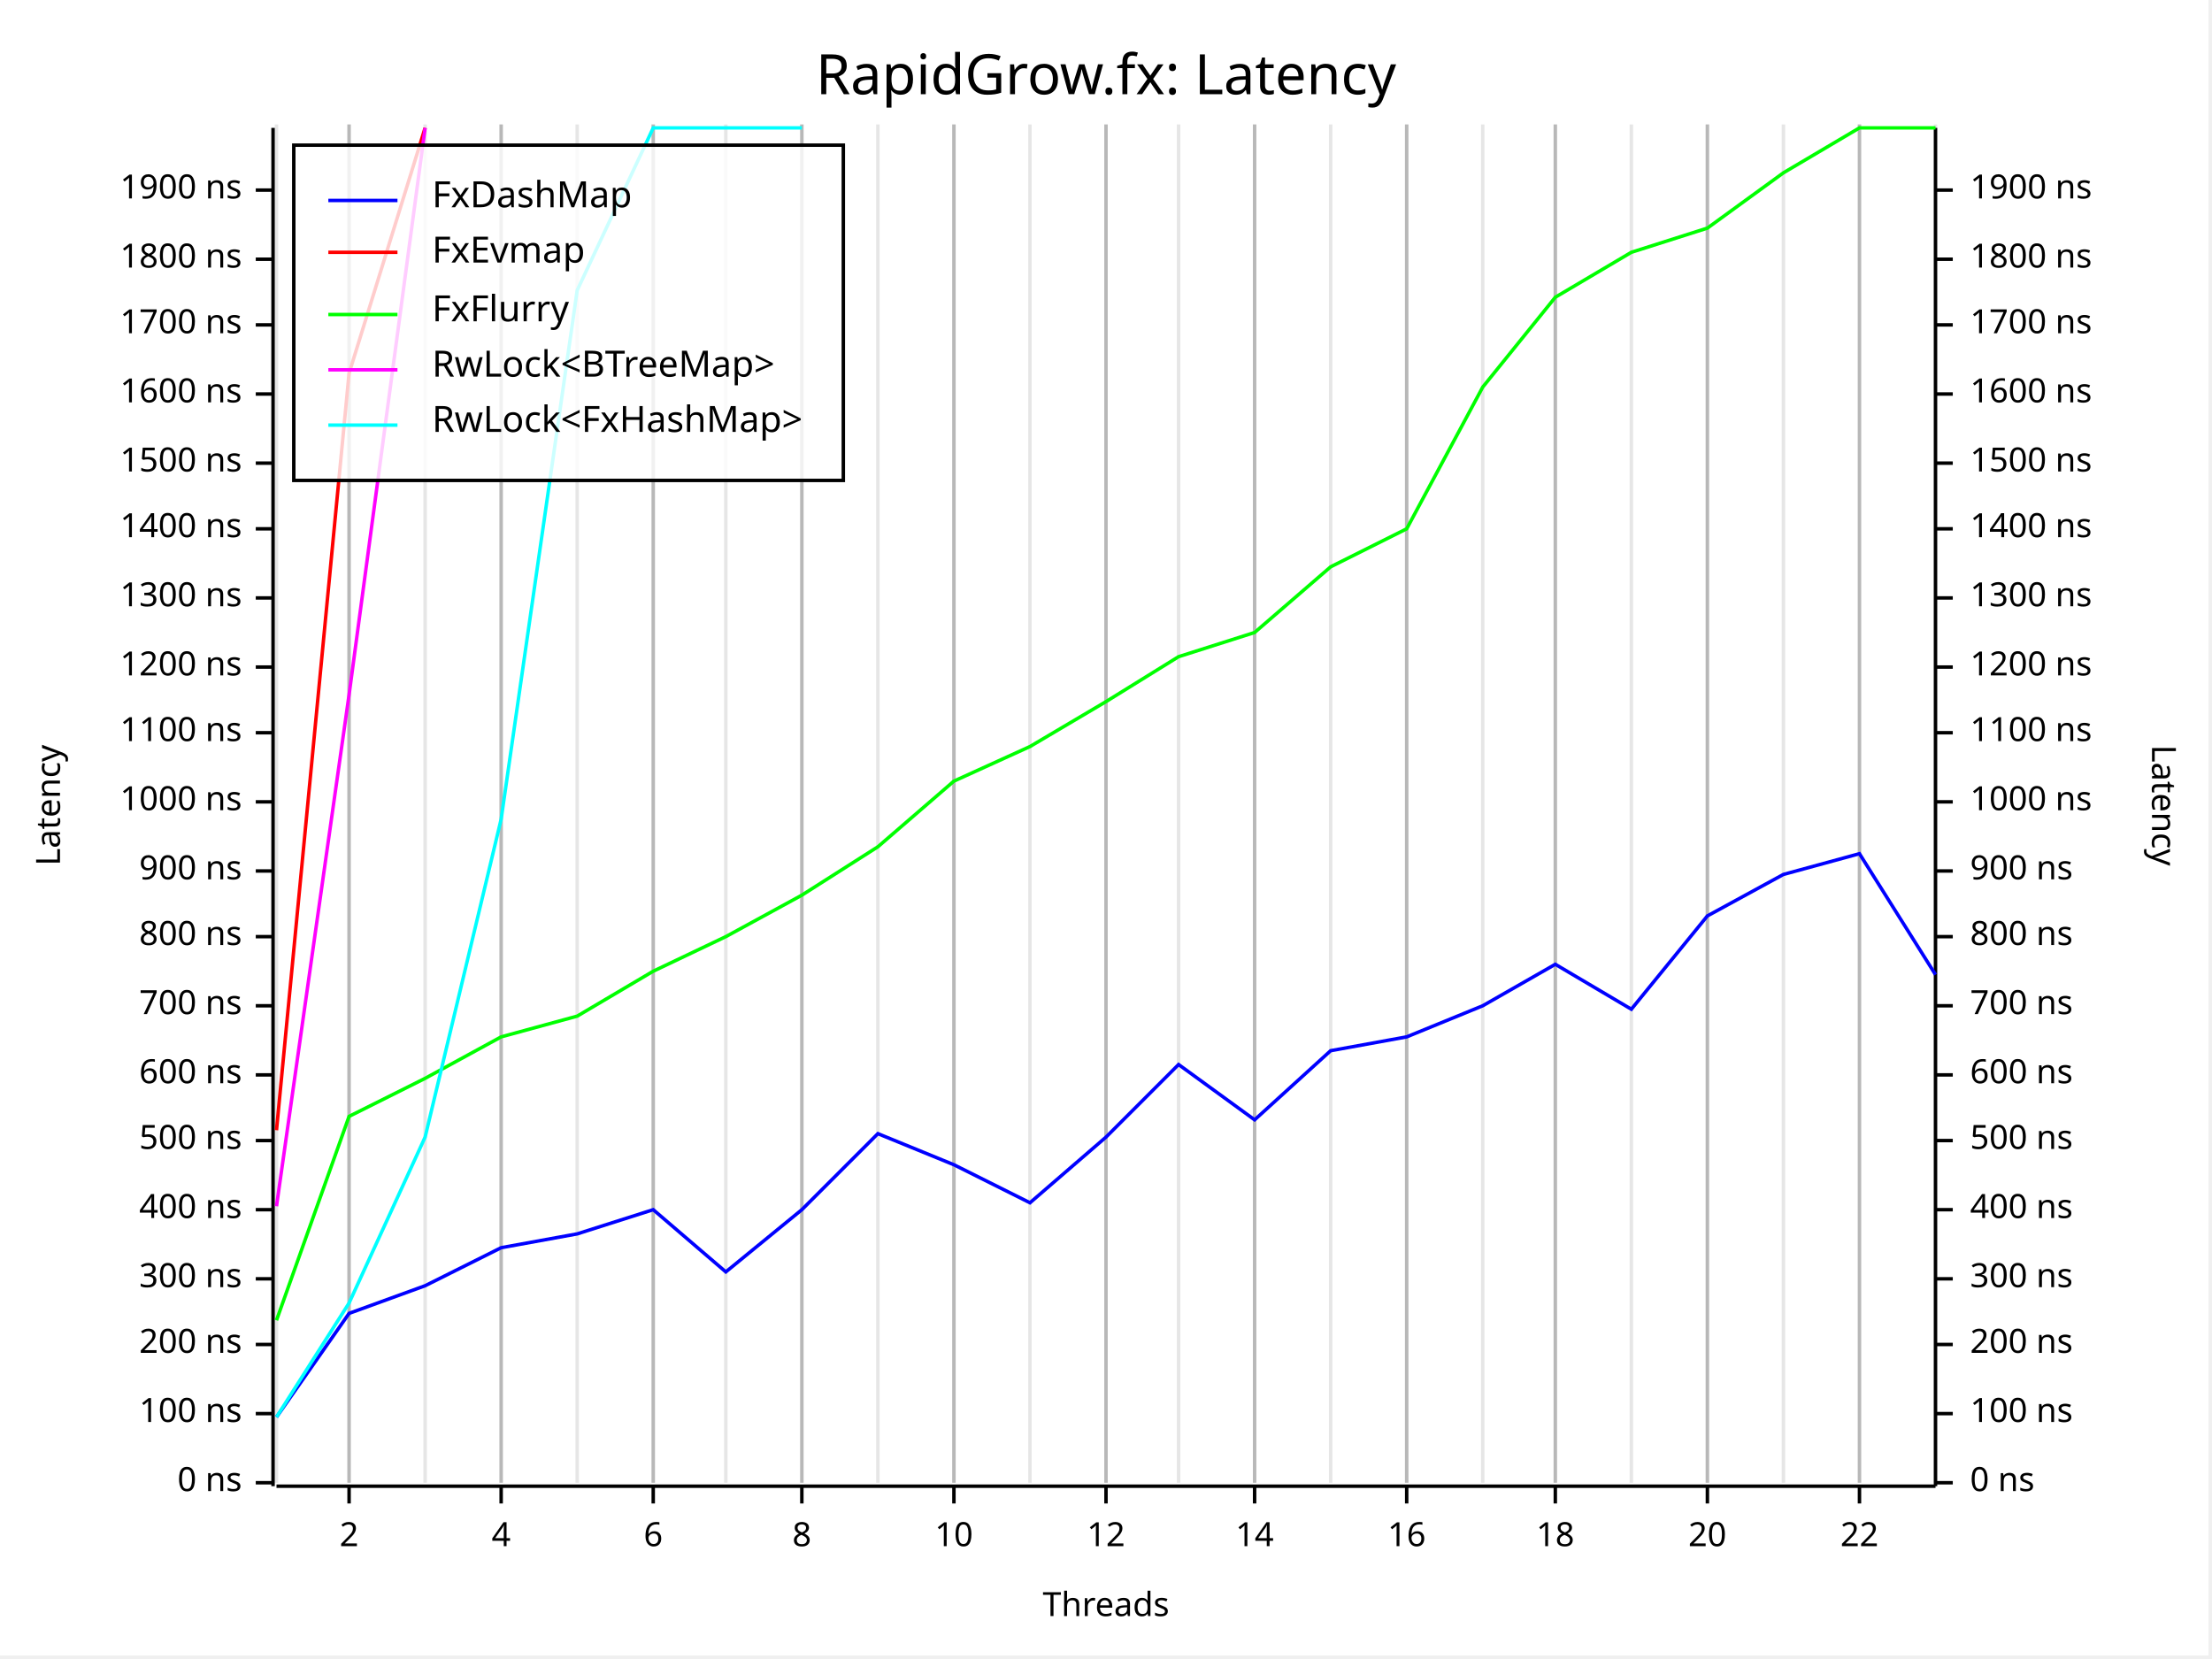
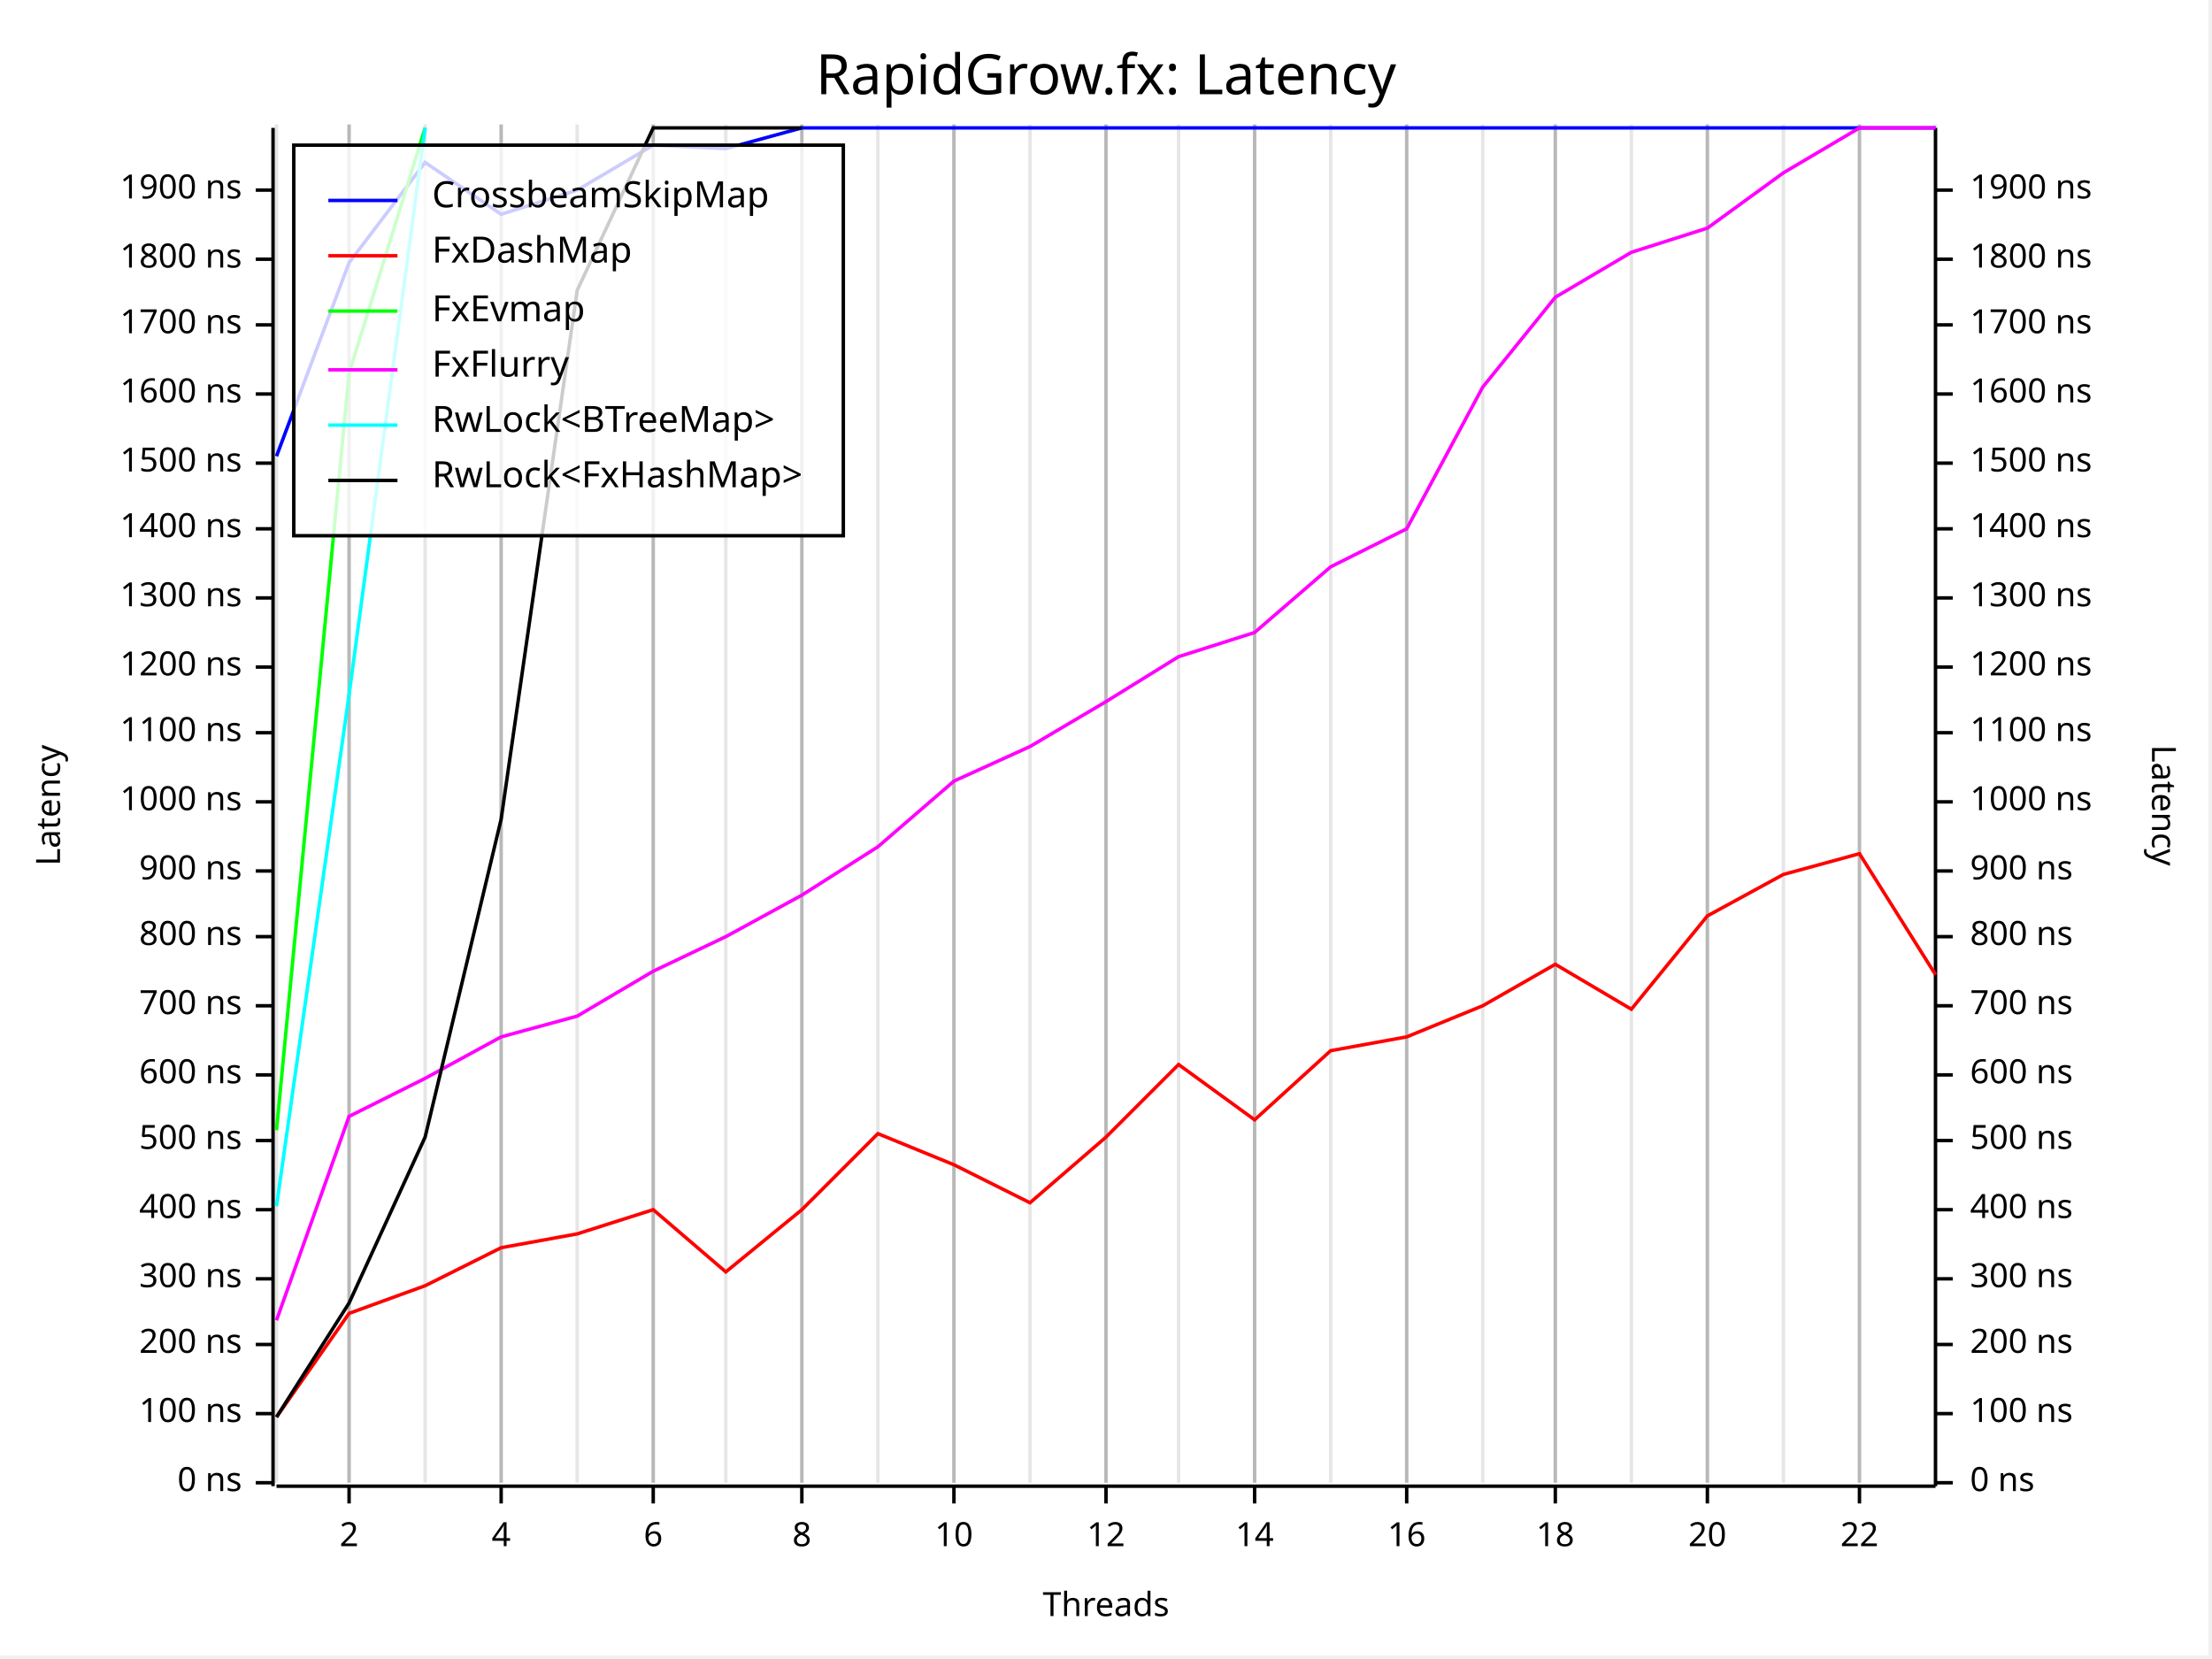
<svg xmlns="http://www.w3.org/2000/svg" width="640" height="480" viewBox="0 0 640 480">
  <rect x="0" y="0" width="639" height="479" opacity="1" fill="#FFFFFF" stroke="none" />
  <text x="320" y="15" dy="0.76em" text-anchor="middle" font-family="Fira Code" font-size="16.129" opacity="1" fill="#000000">
RapidGrow.fx: Latency
</text>
  <line opacity="0.1" stroke="#000000" stroke-width="1" x1="80" y1="429" x2="80" y2="36" />
  <line opacity="0.1" stroke="#000000" stroke-width="1" x1="101" y1="429" x2="101" y2="36" />
  <line opacity="0.1" stroke="#000000" stroke-width="1" x1="123" y1="429" x2="123" y2="36" />
  <line opacity="0.1" stroke="#000000" stroke-width="1" x1="145" y1="429" x2="145" y2="36" />
  <line opacity="0.1" stroke="#000000" stroke-width="1" x1="167" y1="429" x2="167" y2="36" />
  <line opacity="0.1" stroke="#000000" stroke-width="1" x1="189" y1="429" x2="189" y2="36" />
  <line opacity="0.1" stroke="#000000" stroke-width="1" x1="210" y1="429" x2="210" y2="36" />
  <line opacity="0.1" stroke="#000000" stroke-width="1" x1="232" y1="429" x2="232" y2="36" />
  <line opacity="0.1" stroke="#000000" stroke-width="1" x1="254" y1="429" x2="254" y2="36" />
  <line opacity="0.1" stroke="#000000" stroke-width="1" x1="276" y1="429" x2="276" y2="36" />
  <line opacity="0.1" stroke="#000000" stroke-width="1" x1="298" y1="429" x2="298" y2="36" />
  <line opacity="0.1" stroke="#000000" stroke-width="1" x1="320" y1="429" x2="320" y2="36" />
  <line opacity="0.1" stroke="#000000" stroke-width="1" x1="341" y1="429" x2="341" y2="36" />
  <line opacity="0.1" stroke="#000000" stroke-width="1" x1="363" y1="429" x2="363" y2="36" />
  <line opacity="0.1" stroke="#000000" stroke-width="1" x1="385" y1="429" x2="385" y2="36" />
  <line opacity="0.1" stroke="#000000" stroke-width="1" x1="407" y1="429" x2="407" y2="36" />
  <line opacity="0.1" stroke="#000000" stroke-width="1" x1="429" y1="429" x2="429" y2="36" />
  <line opacity="0.1" stroke="#000000" stroke-width="1" x1="450" y1="429" x2="450" y2="36" />
  <line opacity="0.1" stroke="#000000" stroke-width="1" x1="472" y1="429" x2="472" y2="36" />
  <line opacity="0.1" stroke="#000000" stroke-width="1" x1="494" y1="429" x2="494" y2="36" />
  <line opacity="0.1" stroke="#000000" stroke-width="1" x1="516" y1="429" x2="516" y2="36" />
  <line opacity="0.1" stroke="#000000" stroke-width="1" x1="538" y1="429" x2="538" y2="36" />
  <line opacity="0.1" stroke="#000000" stroke-width="1" x1="560" y1="429" x2="560" y2="36" />
  <text x="10" y="233" dy="0.76em" text-anchor="middle" font-family="sans-serif" font-size="9.677" opacity="1" fill="#000000" transform="rotate(270, 10, 233)">
Latency
</text>
  <text x="320" y="470" dy="-0.5ex" text-anchor="middle" font-family="sans-serif" font-size="9.677" opacity="1" fill="#000000">
Threads
</text>
  <text x="630" y="233" dy="0.76em" text-anchor="middle" font-family="sans-serif" font-size="9.677" opacity="1" fill="#000000" transform="rotate(90, 630, 233)">
Latency
</text>
  <line opacity="0.2" stroke="#000000" stroke-width="1" x1="101" y1="429" x2="101" y2="36" />
  <line opacity="0.2" stroke="#000000" stroke-width="1" x1="145" y1="429" x2="145" y2="36" />
  <line opacity="0.2" stroke="#000000" stroke-width="1" x1="189" y1="429" x2="189" y2="36" />
  <line opacity="0.2" stroke="#000000" stroke-width="1" x1="232" y1="429" x2="232" y2="36" />
  <line opacity="0.2" stroke="#000000" stroke-width="1" x1="276" y1="429" x2="276" y2="36" />
  <line opacity="0.2" stroke="#000000" stroke-width="1" x1="320" y1="429" x2="320" y2="36" />
  <line opacity="0.2" stroke="#000000" stroke-width="1" x1="363" y1="429" x2="363" y2="36" />
  <line opacity="0.2" stroke="#000000" stroke-width="1" x1="407" y1="429" x2="407" y2="36" />
  <line opacity="0.2" stroke="#000000" stroke-width="1" x1="450" y1="429" x2="450" y2="36" />
  <line opacity="0.2" stroke="#000000" stroke-width="1" x1="494" y1="429" x2="494" y2="36" />
  <line opacity="0.2" stroke="#000000" stroke-width="1" x1="538" y1="429" x2="538" y2="36" />
  <polyline fill="none" opacity="1" stroke="#000000" stroke-width="1" points="79,37 79,430 " />
  <text x="70" y="429" dy="0.5ex" text-anchor="end" font-family="sans-serif" font-size="9.677" opacity="1" fill="#000000">
0 ns
</text>
  <polyline fill="none" opacity="1" stroke="#000000" stroke-width="1" points="74,429 79,429 " />
  <text x="70" y="409" dy="0.5ex" text-anchor="end" font-family="sans-serif" font-size="9.677" opacity="1" fill="#000000">
100 ns
</text>
  <polyline fill="none" opacity="1" stroke="#000000" stroke-width="1" points="74,409 79,409 " />
  <text x="70" y="389" dy="0.5ex" text-anchor="end" font-family="sans-serif" font-size="9.677" opacity="1" fill="#000000">
200 ns
</text>
  <polyline fill="none" opacity="1" stroke="#000000" stroke-width="1" points="74,389 79,389 " />
  <text x="70" y="370" dy="0.5ex" text-anchor="end" font-family="sans-serif" font-size="9.677" opacity="1" fill="#000000">
300 ns
</text>
  <polyline fill="none" opacity="1" stroke="#000000" stroke-width="1" points="74,370 79,370 " />
  <text x="70" y="350" dy="0.5ex" text-anchor="end" font-family="sans-serif" font-size="9.677" opacity="1" fill="#000000">
400 ns
</text>
  <polyline fill="none" opacity="1" stroke="#000000" stroke-width="1" points="74,350 79,350 " />
  <text x="70" y="330" dy="0.5ex" text-anchor="end" font-family="sans-serif" font-size="9.677" opacity="1" fill="#000000">
500 ns
</text>
  <polyline fill="none" opacity="1" stroke="#000000" stroke-width="1" points="74,330 79,330 " />
  <text x="70" y="311" dy="0.5ex" text-anchor="end" font-family="sans-serif" font-size="9.677" opacity="1" fill="#000000">
600 ns
</text>
  <polyline fill="none" opacity="1" stroke="#000000" stroke-width="1" points="74,311 79,311 " />
  <text x="70" y="291" dy="0.5ex" text-anchor="end" font-family="sans-serif" font-size="9.677" opacity="1" fill="#000000">
700 ns
</text>
  <polyline fill="none" opacity="1" stroke="#000000" stroke-width="1" points="74,291 79,291 " />
  <text x="70" y="271" dy="0.5ex" text-anchor="end" font-family="sans-serif" font-size="9.677" opacity="1" fill="#000000">
800 ns
</text>
  <polyline fill="none" opacity="1" stroke="#000000" stroke-width="1" points="74,271 79,271 " />
  <text x="70" y="252" dy="0.5ex" text-anchor="end" font-family="sans-serif" font-size="9.677" opacity="1" fill="#000000">
900 ns
</text>
  <polyline fill="none" opacity="1" stroke="#000000" stroke-width="1" points="74,252 79,252 " />
  <text x="70" y="232" dy="0.5ex" text-anchor="end" font-family="sans-serif" font-size="9.677" opacity="1" fill="#000000">
1000 ns
</text>
  <polyline fill="none" opacity="1" stroke="#000000" stroke-width="1" points="74,232 79,232 " />
  <text x="70" y="212" dy="0.5ex" text-anchor="end" font-family="sans-serif" font-size="9.677" opacity="1" fill="#000000">
1100 ns
</text>
  <polyline fill="none" opacity="1" stroke="#000000" stroke-width="1" points="74,212 79,212 " />
  <text x="70" y="193" dy="0.5ex" text-anchor="end" font-family="sans-serif" font-size="9.677" opacity="1" fill="#000000">
1200 ns
</text>
  <polyline fill="none" opacity="1" stroke="#000000" stroke-width="1" points="74,193 79,193 " />
  <text x="70" y="173" dy="0.5ex" text-anchor="end" font-family="sans-serif" font-size="9.677" opacity="1" fill="#000000">
1300 ns
</text>
  <polyline fill="none" opacity="1" stroke="#000000" stroke-width="1" points="74,173 79,173 " />
  <text x="70" y="153" dy="0.5ex" text-anchor="end" font-family="sans-serif" font-size="9.677" opacity="1" fill="#000000">
1400 ns
</text>
  <polyline fill="none" opacity="1" stroke="#000000" stroke-width="1" points="74,153 79,153 " />
  <text x="70" y="134" dy="0.5ex" text-anchor="end" font-family="sans-serif" font-size="9.677" opacity="1" fill="#000000">
1500 ns
</text>
  <polyline fill="none" opacity="1" stroke="#000000" stroke-width="1" points="74,134 79,134 " />
  <text x="70" y="114" dy="0.5ex" text-anchor="end" font-family="sans-serif" font-size="9.677" opacity="1" fill="#000000">
1600 ns
</text>
  <polyline fill="none" opacity="1" stroke="#000000" stroke-width="1" points="74,114 79,114 " />
  <text x="70" y="94" dy="0.5ex" text-anchor="end" font-family="sans-serif" font-size="9.677" opacity="1" fill="#000000">
1700 ns
</text>
  <polyline fill="none" opacity="1" stroke="#000000" stroke-width="1" points="74,94 79,94 " />
  <text x="70" y="75" dy="0.5ex" text-anchor="end" font-family="sans-serif" font-size="9.677" opacity="1" fill="#000000">
1800 ns
</text>
  <polyline fill="none" opacity="1" stroke="#000000" stroke-width="1" points="74,75 79,75 " />
  <text x="70" y="55" dy="0.5ex" text-anchor="end" font-family="sans-serif" font-size="9.677" opacity="1" fill="#000000">
1900 ns
</text>
  <polyline fill="none" opacity="1" stroke="#000000" stroke-width="1" points="74,55 79,55 " />
  <polyline fill="none" opacity="1" stroke="#000000" stroke-width="1" points="80,430 560,430 " />
  <text x="101" y="440" dy="0.76em" text-anchor="middle" font-family="sans-serif" font-size="9.677" opacity="1" fill="#000000">
2
</text>
  <polyline fill="none" opacity="1" stroke="#000000" stroke-width="1" points="101,430 101,435 " />
  <text x="145" y="440" dy="0.76em" text-anchor="middle" font-family="sans-serif" font-size="9.677" opacity="1" fill="#000000">
4
</text>
  <polyline fill="none" opacity="1" stroke="#000000" stroke-width="1" points="145,430 145,435 " />
  <text x="189" y="440" dy="0.76em" text-anchor="middle" font-family="sans-serif" font-size="9.677" opacity="1" fill="#000000">
6
</text>
  <polyline fill="none" opacity="1" stroke="#000000" stroke-width="1" points="189,430 189,435 " />
  <text x="232" y="440" dy="0.76em" text-anchor="middle" font-family="sans-serif" font-size="9.677" opacity="1" fill="#000000">
8
</text>
  <polyline fill="none" opacity="1" stroke="#000000" stroke-width="1" points="232,430 232,435 " />
  <text x="276" y="440" dy="0.76em" text-anchor="middle" font-family="sans-serif" font-size="9.677" opacity="1" fill="#000000">
10
</text>
  <polyline fill="none" opacity="1" stroke="#000000" stroke-width="1" points="276,430 276,435 " />
  <text x="320" y="440" dy="0.76em" text-anchor="middle" font-family="sans-serif" font-size="9.677" opacity="1" fill="#000000">
12
</text>
  <polyline fill="none" opacity="1" stroke="#000000" stroke-width="1" points="320,430 320,435 " />
  <text x="363" y="440" dy="0.76em" text-anchor="middle" font-family="sans-serif" font-size="9.677" opacity="1" fill="#000000">
14
</text>
  <polyline fill="none" opacity="1" stroke="#000000" stroke-width="1" points="363,430 363,435 " />
  <text x="407" y="440" dy="0.76em" text-anchor="middle" font-family="sans-serif" font-size="9.677" opacity="1" fill="#000000">
16
</text>
  <polyline fill="none" opacity="1" stroke="#000000" stroke-width="1" points="407,430 407,435 " />
  <text x="450" y="440" dy="0.76em" text-anchor="middle" font-family="sans-serif" font-size="9.677" opacity="1" fill="#000000">
18
</text>
  <polyline fill="none" opacity="1" stroke="#000000" stroke-width="1" points="450,430 450,435 " />
  <text x="494" y="440" dy="0.76em" text-anchor="middle" font-family="sans-serif" font-size="9.677" opacity="1" fill="#000000">
20
</text>
  <polyline fill="none" opacity="1" stroke="#000000" stroke-width="1" points="494,430 494,435 " />
  <text x="538" y="440" dy="0.76em" text-anchor="middle" font-family="sans-serif" font-size="9.677" opacity="1" fill="#000000">
22
</text>
  <polyline fill="none" opacity="1" stroke="#000000" stroke-width="1" points="538,430 538,435 " />
  <polyline fill="none" opacity="1" stroke="#000000" stroke-width="1" points="560,37 560,430 " />
  <text x="570" y="429" dy="0.5ex" text-anchor="start" font-family="sans-serif" font-size="9.677" opacity="1" fill="#000000">
0 ns
</text>
  <polyline fill="none" opacity="1" stroke="#000000" stroke-width="1" points="560,429 565,429 " />
  <text x="570" y="409" dy="0.5ex" text-anchor="start" font-family="sans-serif" font-size="9.677" opacity="1" fill="#000000">
100 ns
</text>
  <polyline fill="none" opacity="1" stroke="#000000" stroke-width="1" points="560,409 565,409 " />
  <text x="570" y="389" dy="0.5ex" text-anchor="start" font-family="sans-serif" font-size="9.677" opacity="1" fill="#000000">
200 ns
</text>
  <polyline fill="none" opacity="1" stroke="#000000" stroke-width="1" points="560,389 565,389 " />
  <text x="570" y="370" dy="0.5ex" text-anchor="start" font-family="sans-serif" font-size="9.677" opacity="1" fill="#000000">
300 ns
</text>
  <polyline fill="none" opacity="1" stroke="#000000" stroke-width="1" points="560,370 565,370 " />
  <text x="570" y="350" dy="0.5ex" text-anchor="start" font-family="sans-serif" font-size="9.677" opacity="1" fill="#000000">
400 ns
</text>
  <polyline fill="none" opacity="1" stroke="#000000" stroke-width="1" points="560,350 565,350 " />
  <text x="570" y="330" dy="0.5ex" text-anchor="start" font-family="sans-serif" font-size="9.677" opacity="1" fill="#000000">
500 ns
</text>
  <polyline fill="none" opacity="1" stroke="#000000" stroke-width="1" points="560,330 565,330 " />
  <text x="570" y="311" dy="0.5ex" text-anchor="start" font-family="sans-serif" font-size="9.677" opacity="1" fill="#000000">
600 ns
</text>
  <polyline fill="none" opacity="1" stroke="#000000" stroke-width="1" points="560,311 565,311 " />
  <text x="570" y="291" dy="0.5ex" text-anchor="start" font-family="sans-serif" font-size="9.677" opacity="1" fill="#000000">
700 ns
</text>
  <polyline fill="none" opacity="1" stroke="#000000" stroke-width="1" points="560,291 565,291 " />
  <text x="570" y="271" dy="0.5ex" text-anchor="start" font-family="sans-serif" font-size="9.677" opacity="1" fill="#000000">
800 ns
</text>
  <polyline fill="none" opacity="1" stroke="#000000" stroke-width="1" points="560,271 565,271 " />
  <text x="570" y="252" dy="0.5ex" text-anchor="start" font-family="sans-serif" font-size="9.677" opacity="1" fill="#000000">
900 ns
</text>
  <polyline fill="none" opacity="1" stroke="#000000" stroke-width="1" points="560,252 565,252 " />
  <text x="570" y="232" dy="0.5ex" text-anchor="start" font-family="sans-serif" font-size="9.677" opacity="1" fill="#000000">
1000 ns
</text>
  <polyline fill="none" opacity="1" stroke="#000000" stroke-width="1" points="560,232 565,232 " />
  <text x="570" y="212" dy="0.5ex" text-anchor="start" font-family="sans-serif" font-size="9.677" opacity="1" fill="#000000">
1100 ns
</text>
  <polyline fill="none" opacity="1" stroke="#000000" stroke-width="1" points="560,212 565,212 " />
  <text x="570" y="193" dy="0.5ex" text-anchor="start" font-family="sans-serif" font-size="9.677" opacity="1" fill="#000000">
1200 ns
</text>
  <polyline fill="none" opacity="1" stroke="#000000" stroke-width="1" points="560,193 565,193 " />
  <text x="570" y="173" dy="0.5ex" text-anchor="start" font-family="sans-serif" font-size="9.677" opacity="1" fill="#000000">
1300 ns
</text>
  <polyline fill="none" opacity="1" stroke="#000000" stroke-width="1" points="560,173 565,173 " />
  <text x="570" y="153" dy="0.5ex" text-anchor="start" font-family="sans-serif" font-size="9.677" opacity="1" fill="#000000">
1400 ns
</text>
  <polyline fill="none" opacity="1" stroke="#000000" stroke-width="1" points="560,153 565,153 " />
  <text x="570" y="134" dy="0.5ex" text-anchor="start" font-family="sans-serif" font-size="9.677" opacity="1" fill="#000000">
1500 ns
</text>
  <polyline fill="none" opacity="1" stroke="#000000" stroke-width="1" points="560,134 565,134 " />
  <text x="570" y="114" dy="0.5ex" text-anchor="start" font-family="sans-serif" font-size="9.677" opacity="1" fill="#000000">
1600 ns
</text>
  <polyline fill="none" opacity="1" stroke="#000000" stroke-width="1" points="560,114 565,114 " />
  <text x="570" y="94" dy="0.5ex" text-anchor="start" font-family="sans-serif" font-size="9.677" opacity="1" fill="#000000">
1700 ns
</text>
  <polyline fill="none" opacity="1" stroke="#000000" stroke-width="1" points="560,94 565,94 " />
  <text x="570" y="75" dy="0.5ex" text-anchor="start" font-family="sans-serif" font-size="9.677" opacity="1" fill="#000000">
1800 ns
</text>
  <polyline fill="none" opacity="1" stroke="#000000" stroke-width="1" points="560,75 565,75 " />
  <text x="570" y="55" dy="0.5ex" text-anchor="start" font-family="sans-serif" font-size="9.677" opacity="1" fill="#000000">
1900 ns
</text>
  <polyline fill="none" opacity="1" stroke="#000000" stroke-width="1" points="560,55 565,55 " />
-   <polyline fill="none" opacity="1" stroke="#0000FF" stroke-width="1" points="80,410 101,380 123,372 145,361 167,357 189,350 210,368 232,350 254,328 276,337 298,348 320,329 341,308 363,324 385,304 407,300 429,291 450,279 472,292 494,265 516,253 538,247 560,282 " />
-   <polyline fill="none" opacity="1" stroke="#FF0000" stroke-width="1" points="80,327 101,108 123,37 " />
-   <polyline fill="none" opacity="1" stroke="#00FF00" stroke-width="1" points="80,382 101,323 123,312 145,300 167,294 189,281 210,271 232,259 254,245 276,226 298,216 320,203 341,190 363,183 385,164 407,153 429,112 450,86 472,73 494,66 516,50 538,37 560,37 " />
-   <polyline fill="none" opacity="1" stroke="#FF00FF" stroke-width="1" points="80,349 101,201 123,37 " />
-   <polyline fill="none" opacity="1" stroke="#00FFFF" stroke-width="1" points="80,410 101,377 123,329 145,237 167,84 189,37 210,37 232,37 " />
-   <rect x="85" y="42" width="159" height="97" opacity="0.8" fill="#FFFFFF" stroke="none" />
-   <rect x="85" y="42" width="159" height="97" opacity="1" fill="none" stroke="#000000" />
+   <polyline fill="none" opacity="1" stroke="#0000FF" stroke-width="1" points="80,132 101,76 123,47 145,62 167,55 189,42 210,43 232,37 254,37 276,37 298,37 320,37 341,37 363,37 385,37 407,37 429,37 450,37 472,37 494,37 516,37 538,37 560,37 " />
+   <polyline fill="none" opacity="1" stroke="#FF0000" stroke-width="1" points="80,410 101,380 123,372 145,361 167,357 189,350 210,368 232,350 254,328 276,337 298,348 320,329 341,308 363,324 385,304 407,300 429,291 450,279 472,292 494,265 516,253 538,247 560,282 " />
+   <polyline fill="none" opacity="1" stroke="#00FF00" stroke-width="1" points="80,327 101,108 123,37 " />
+   <polyline fill="none" opacity="1" stroke="#FF00FF" stroke-width="1" points="80,382 101,323 123,312 145,300 167,294 189,281 210,271 232,259 254,245 276,226 298,216 320,203 341,190 363,183 385,164 407,153 429,112 450,86 472,73 494,66 516,50 538,37 560,37 " />
+   <polyline fill="none" opacity="1" stroke="#00FFFF" stroke-width="1" points="80,349 101,201 123,37 " />
+   <polyline fill="none" opacity="1" stroke="#000000" stroke-width="1" points="80,410 101,377 123,329 145,237 167,84 189,37 210,37 232,37 " />
+   <rect x="85" y="42" width="159" height="113" opacity="0.8" fill="#FFFFFF" stroke="none" />
+   <rect x="85" y="42" width="159" height="113" opacity="1" fill="none" stroke="#000000" />
  <text x="125" y="52" dy="0.76em" text-anchor="start" font-family="Fira Code" font-size="10.484" opacity="1" fill="#000000">
+ CrossbeamSkipMap
+ </text>
+   <text x="125" y="68" dy="0.76em" text-anchor="start" font-family="Fira Code" font-size="10.484" opacity="1" fill="#000000">
FxDashMap
</text>
-   <text x="125" y="68" dy="0.76em" text-anchor="start" font-family="Fira Code" font-size="10.484" opacity="1" fill="#000000">
+   <text x="125" y="85" dy="0.76em" text-anchor="start" font-family="Fira Code" font-size="10.484" opacity="1" fill="#000000">
FxEvmap
</text>
-   <text x="125" y="85" dy="0.76em" text-anchor="start" font-family="Fira Code" font-size="10.484" opacity="1" fill="#000000">
+   <text x="125" y="101" dy="0.76em" text-anchor="start" font-family="Fira Code" font-size="10.484" opacity="1" fill="#000000">
FxFlurry
</text>
-   <text x="125" y="101" dy="0.76em" text-anchor="start" font-family="Fira Code" font-size="10.484" opacity="1" fill="#000000">
+   <text x="125" y="117" dy="0.76em" text-anchor="start" font-family="Fira Code" font-size="10.484" opacity="1" fill="#000000">
RwLock&lt;BTreeMap&gt;
</text>
-   <text x="125" y="117" dy="0.76em" text-anchor="start" font-family="Fira Code" font-size="10.484" opacity="1" fill="#000000">
+   <text x="125" y="133" dy="0.76em" text-anchor="start" font-family="Fira Code" font-size="10.484" opacity="1" fill="#000000">
RwLock&lt;FxHashMap&gt;
</text>
  <polyline fill="none" opacity="1" stroke="#0000FF" stroke-width="1" points="95,58 115,58 " />
-   <polyline fill="none" opacity="1" stroke="#FF0000" stroke-width="1" points="95,73 115,73 " />
-   <polyline fill="none" opacity="1" stroke="#00FF00" stroke-width="1" points="95,91 115,91 " />
+   <polyline fill="none" opacity="1" stroke="#FF0000" stroke-width="1" points="95,74 115,74 " />
+   <polyline fill="none" opacity="1" stroke="#00FF00" stroke-width="1" points="95,90 115,90 " />
  <polyline fill="none" opacity="1" stroke="#FF00FF" stroke-width="1" points="95,107 115,107 " />
  <polyline fill="none" opacity="1" stroke="#00FFFF" stroke-width="1" points="95,123 115,123 " />
+   <polyline fill="none" opacity="1" stroke="#000000" stroke-width="1" points="95,139 115,139 " />
</svg>
